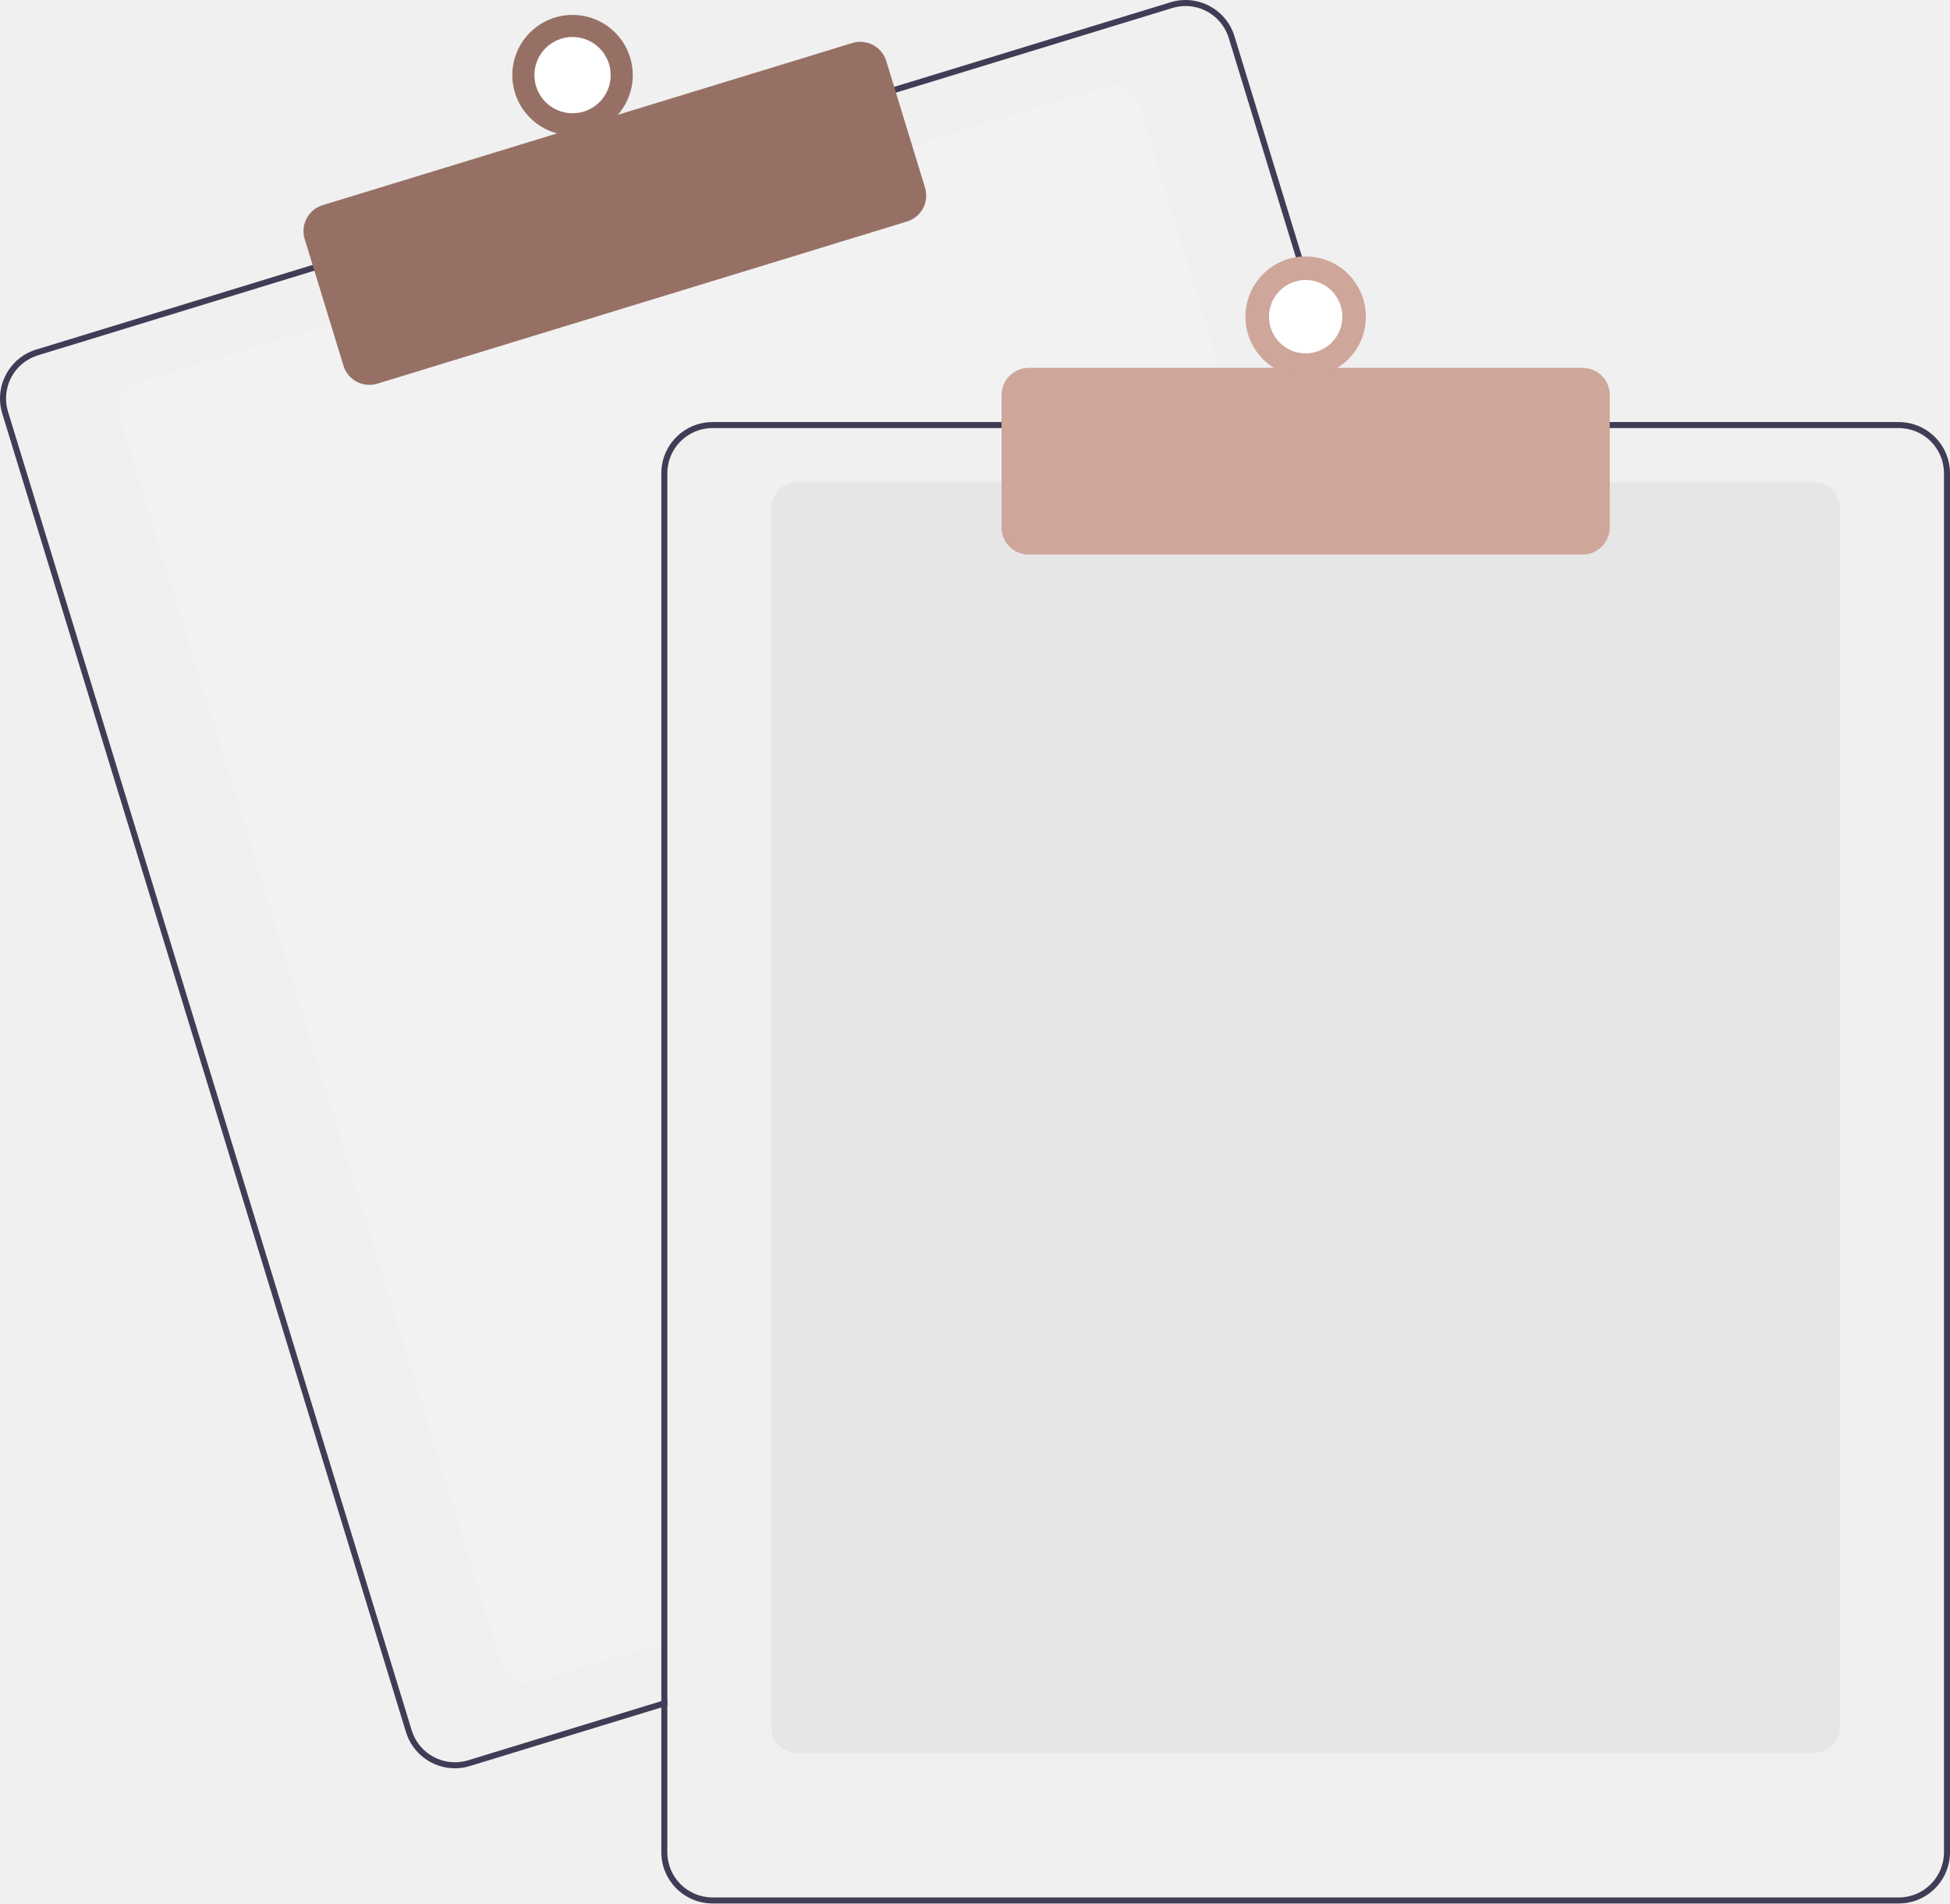
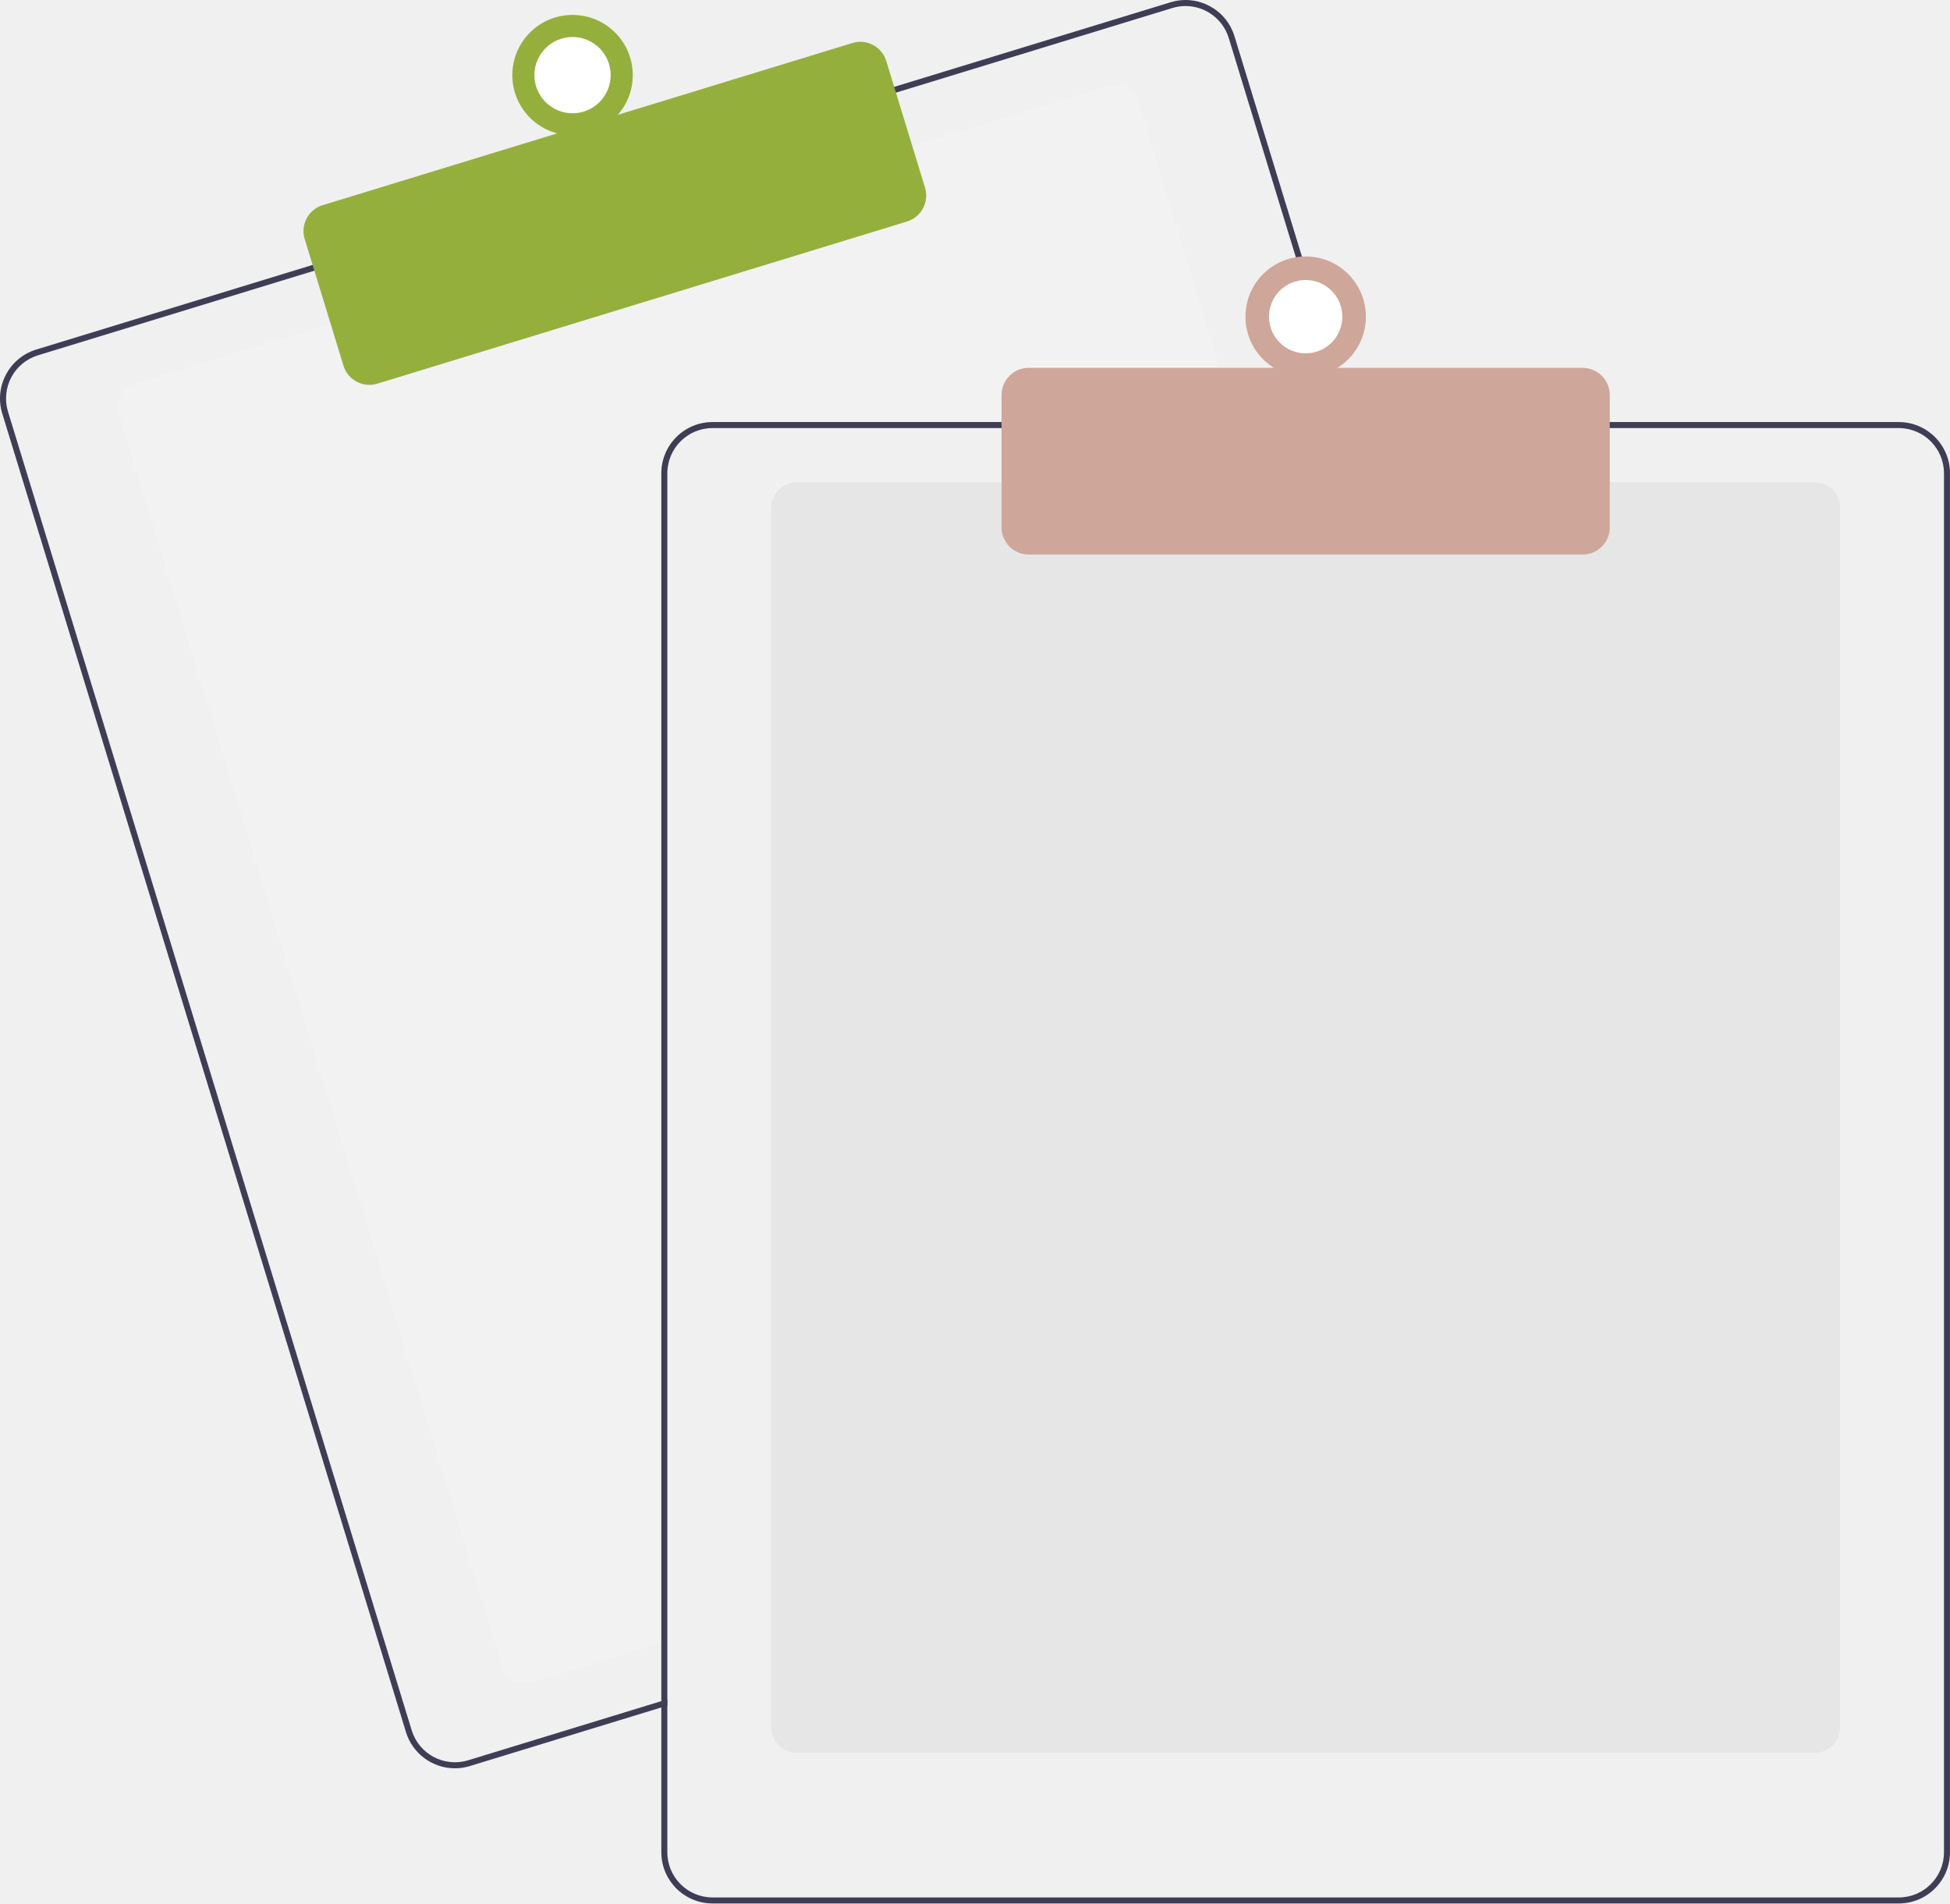
<svg xmlns="http://www.w3.org/2000/svg" data-name="Layer 1" width="647.636" height="632.174" viewBox="0 0 647.636 632.174">
  <path d="M687.328,276.087H512.818a15.018,15.018,0,0,0-15,15v387.85l-2,.61-42.81,13.11a8.007,8.007,0,0,1-9.99-5.31L315.678,271.397a8.003,8.003,0,0,1,5.31-9.99l65.97-20.2,191.25-58.54,65.97-20.2a7.989,7.989,0,0,1,9.99,5.3l32.55,106.32Z" transform="translate(-276.1819 -133.9131)" fill="#f2f2f2" />
  <path d="M725.408,274.087l-39.23-128.14a16.994,16.994,0,0,0-21.23-11.28l-92.75,28.39L380.958,221.607l-92.75,28.4a17.015,17.015,0,0,0-11.28,21.23l134.08,437.93a17.027,17.027,0,0,0,16.26,12.03,16.789,16.789,0,0,0,4.97-.75l63.58-19.46,2-.62v-2.09l-2,.61-64.17,19.65a15.015,15.015,0,0,1-18.73-9.95l-134.07-437.94a14.979,14.979,0,0,1,9.95-18.73l92.75-28.4,191.24-58.54,92.75-28.4a15.156,15.156,0,0,1,4.41-.66,15.015,15.015,0,0,1,14.32,10.61l39.05,127.56.62,2h2.08Z" transform="translate(-276.1819 -133.9131)" fill="#3f3d56" />
-   <path d="M398.863,261.734a9.016,9.016,0,0,1-8.611-6.367l-12.88-42.072a8.999,8.999,0,0,1,5.971-11.24l175.939-53.864a9.009,9.009,0,0,1,11.241,5.971l12.88,42.072a9.01,9.01,0,0,1-5.971,11.241L401.492,261.339A8.976,8.976,0,0,1,398.863,261.734Z" transform="translate(-276.1819 -133.9131)" fill="#977065" />
-   <circle cx="190.154" cy="24.955" r="20" fill="#977065" />
+   <path d="M398.863,261.734a9.016,9.016,0,0,1-8.611-6.367l-12.88-42.072a8.999,8.999,0,0,1,5.971-11.24l175.939-53.864a9.009,9.009,0,0,1,11.241,5.971l12.88,42.072a9.01,9.01,0,0,1-5.971,11.241L401.492,261.339A8.976,8.976,0,0,1,398.863,261.734Z" transform="translate(-276.1819 -133.9131)" fill="#95AF3D" />
+   <circle cx="190.154" cy="24.955" r="20" fill="#95AF3D" />
  <circle cx="190.154" cy="24.955" r="12.665" fill="#fff" />
  <path d="M878.818,716.087h-338a8.51,8.51,0,0,1-8.5-8.5v-405a8.51,8.51,0,0,1,8.5-8.5h338a8.51,8.51,0,0,1,8.5,8.5v405A8.51,8.51,0,0,1,878.818,716.087Z" transform="translate(-276.1819 -133.9131)" fill="#e6e6e6" />
  <path d="M723.318,274.087h-210.5a17.024,17.024,0,0,0-17,17v407.8l2-.61v-407.19a15.018,15.018,0,0,1,15-15H723.938Zm183.5,0h-394a17.024,17.024,0,0,0-17,17v458a17.024,17.024,0,0,0,17,17h394a17.024,17.024,0,0,0,17-17v-458A17.024,17.024,0,0,0,906.818,274.087Zm15,475a15.018,15.018,0,0,1-15,15h-394a15.018,15.018,0,0,1-15-15v-458a15.018,15.018,0,0,1,15-15h394a15.018,15.018,0,0,1,15,15Z" transform="translate(-276.1819 -133.9131)" fill="#3f3d56" />
  <path d="M801.818,318.087h-184a9.01,9.01,0,0,1-9-9v-44a9.01,9.01,0,0,1,9-9h184a9.01,9.01,0,0,1,9,9v44A9.01,9.01,0,0,1,801.818,318.087Z" transform="translate(-276.1819 -133.9131)" fill="#CEA69A" />
  <circle cx="433.636" cy="105.174" r="20" fill="#CEA69A" />
  <circle cx="433.636" cy="105.174" r="12.182" fill="#fff" />
</svg>
